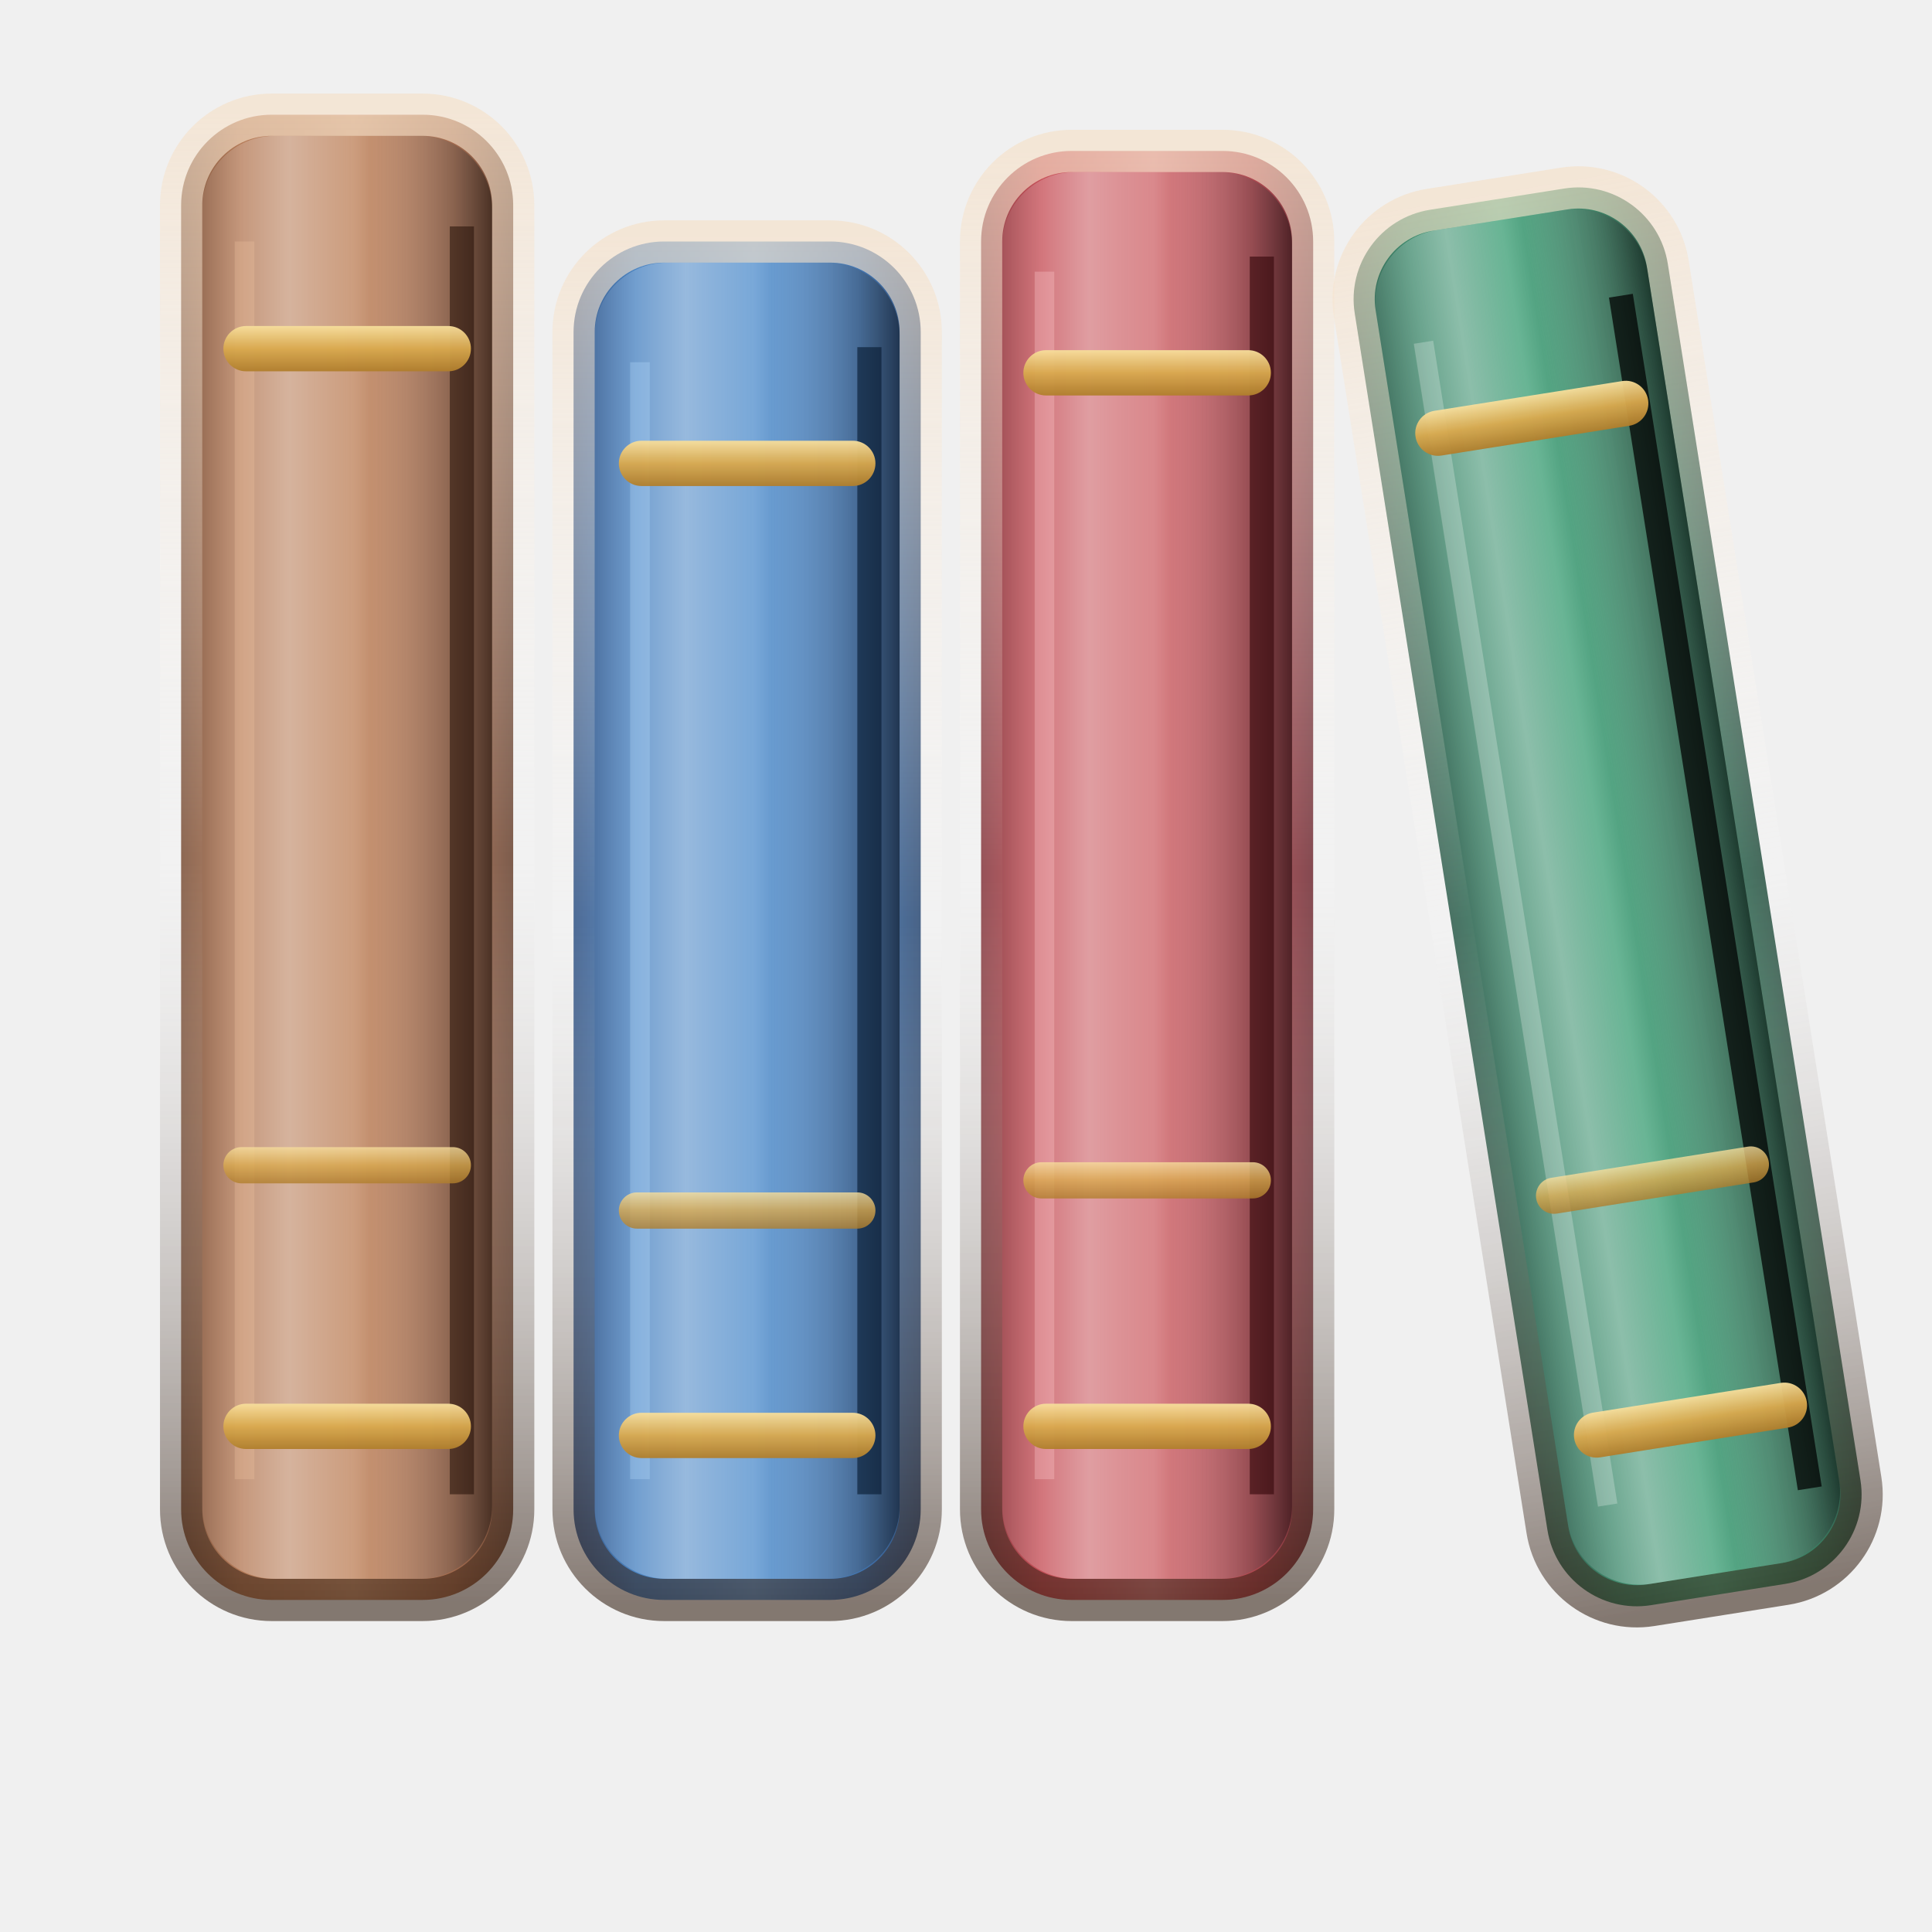
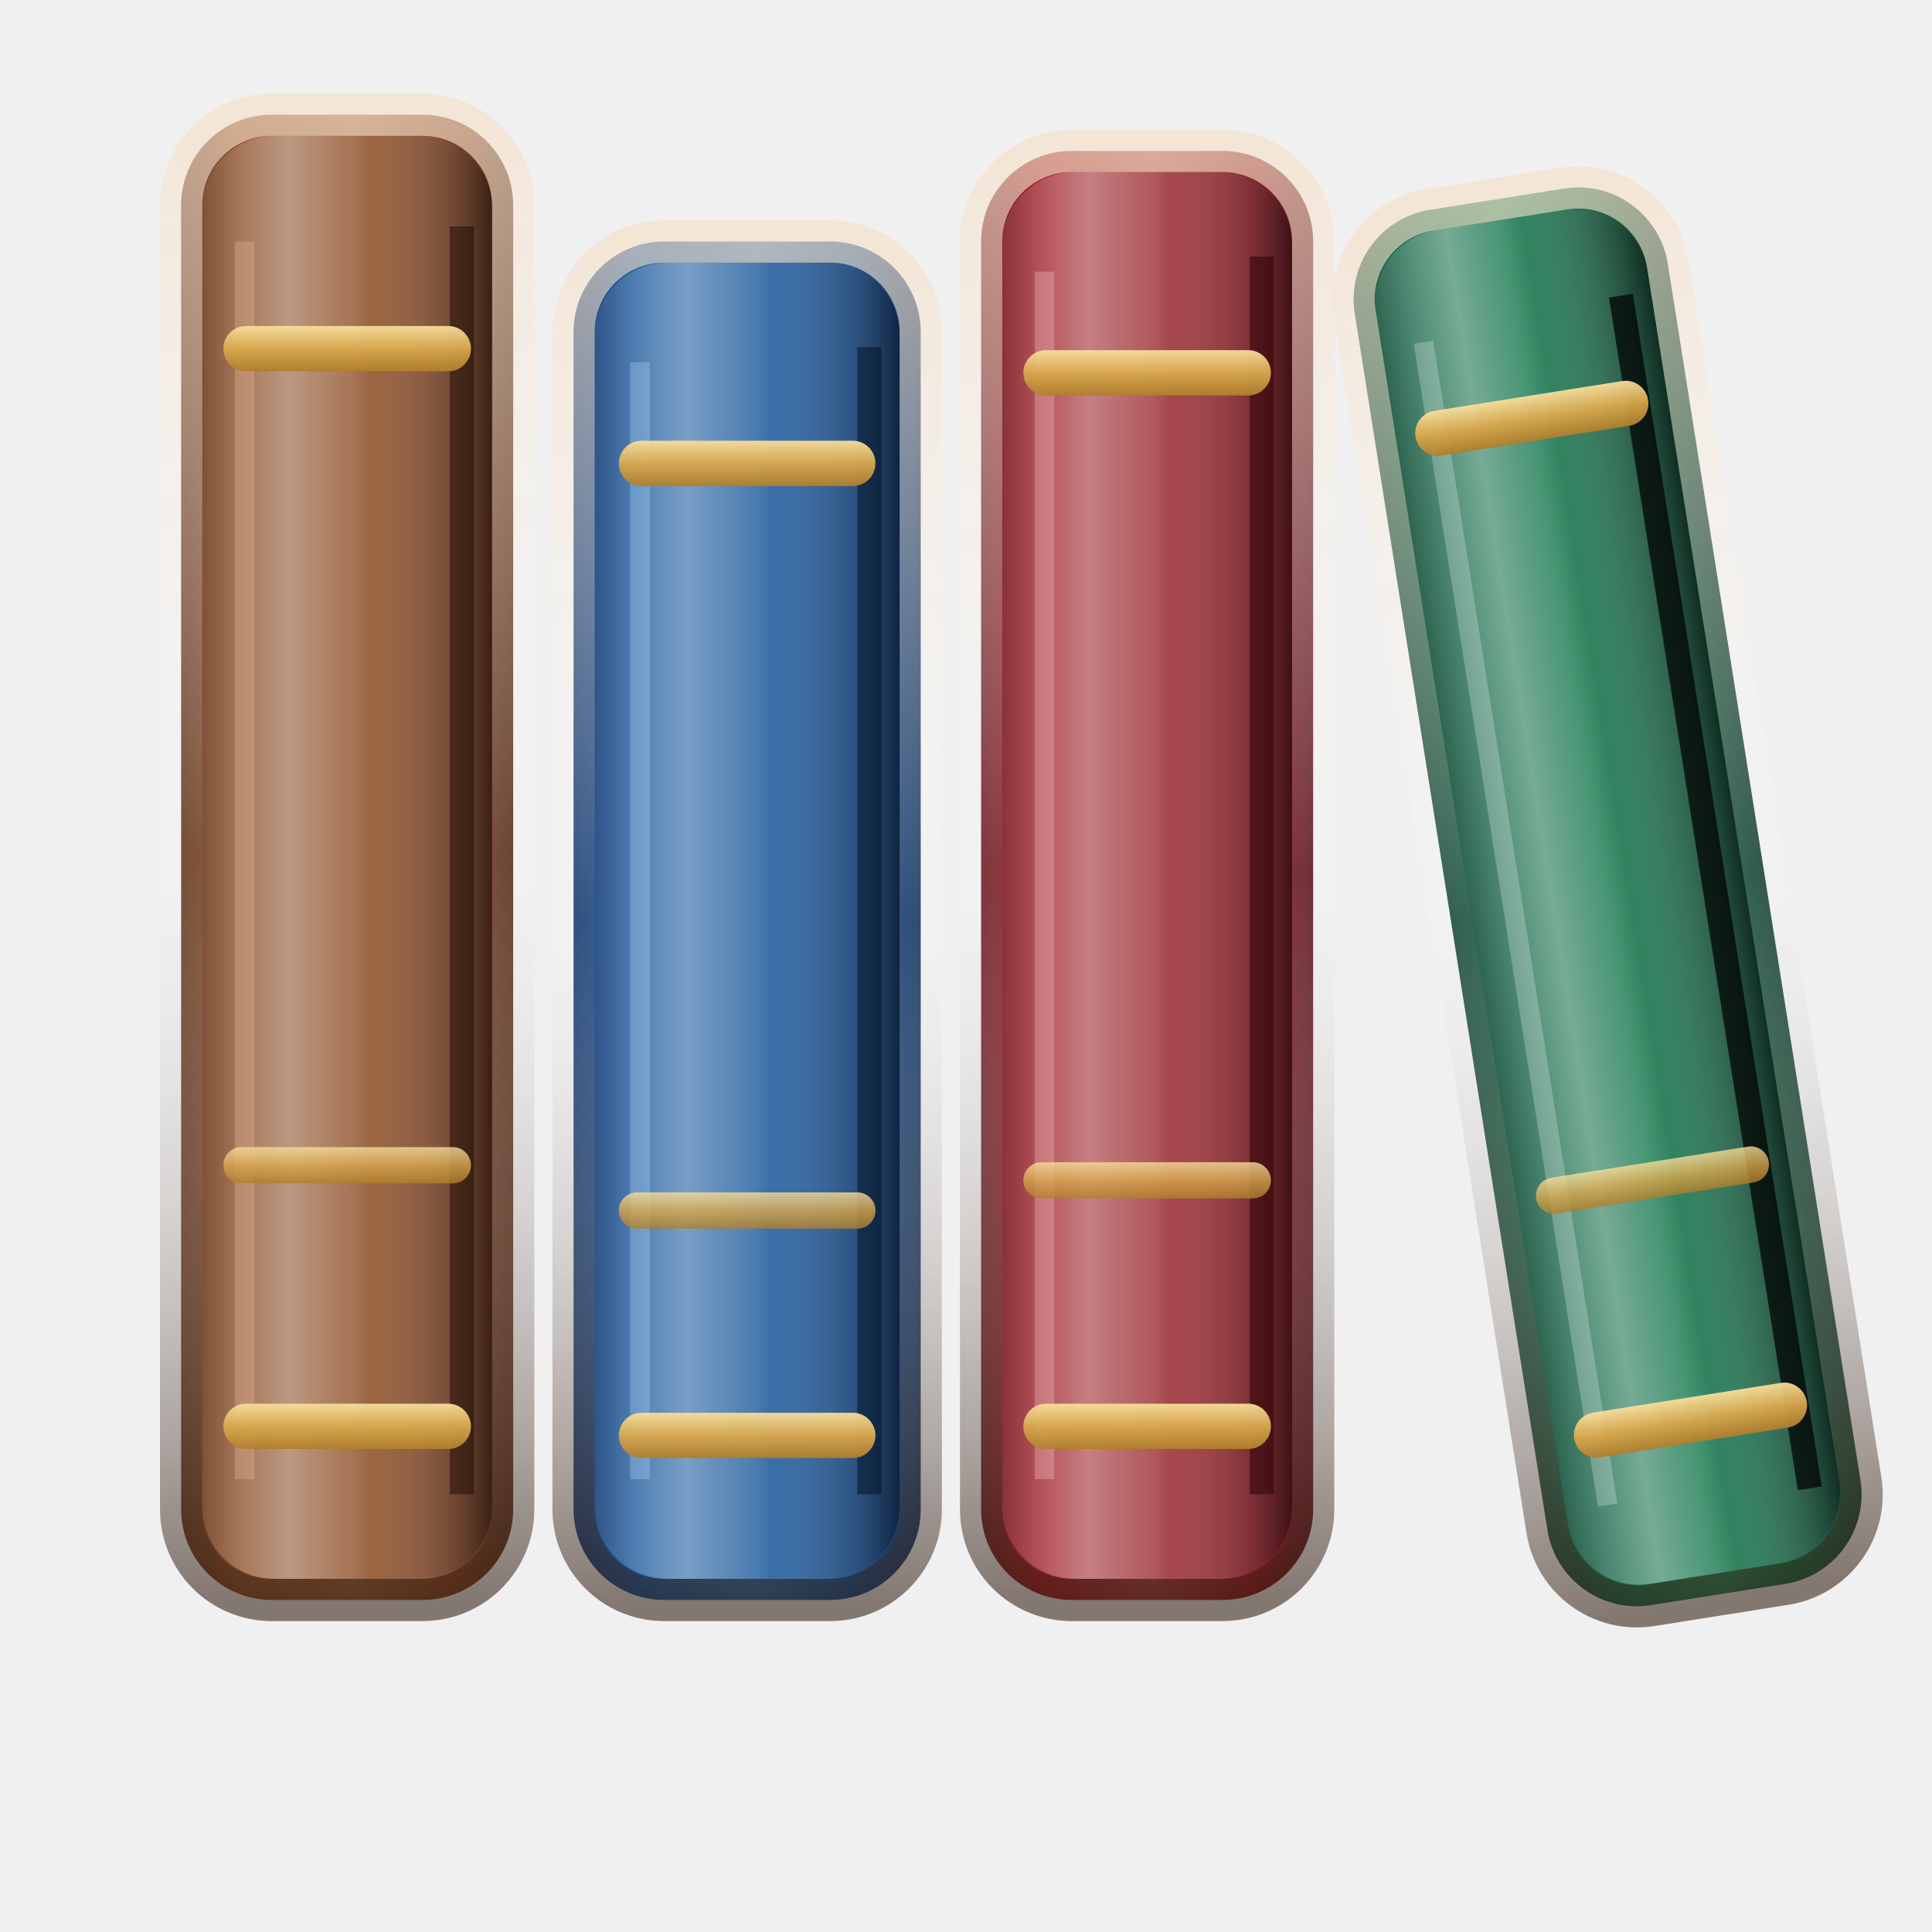
<svg xmlns="http://www.w3.org/2000/svg" viewBox="0 0 64 64">
  <defs>
    <linearGradient id="leatherBrown" x1="0" y1="0" x2="1" y2="0">
-       <stop offset="0" stop-color="#805740" />
-       <stop offset="0.18" stop-color="#B57B58" />
-       <stop offset="0.52" stop-color="#C6916E" />
-       <stop offset="0.82" stop-color="#A36B4E" />
-       <stop offset="1" stop-color="#6F4A38" />
+       <stop offset="0" stop-color="#653A22" />
+       <stop offset="0.18" stop-color="#8F522E" />
+       <stop offset="0.52" stop-color="#9A633D" />
+       <stop offset="0.82" stop-color="#814628" />
+       <stop offset="1" stop-color="#58311D" />
    </linearGradient>
    <linearGradient id="leatherBlue" x1="0" y1="0" x2="1" y2="0">
-       <stop offset="0" stop-color="#3A5A89" />
-       <stop offset="0.18" stop-color="#4B84C2" />
-       <stop offset="0.52" stop-color="#689DD3" />
-       <stop offset="0.82" stop-color="#4175B2" />
-       <stop offset="1" stop-color="#345179" />
+       <stop offset="0" stop-color="#1B3C6E" />
+       <stop offset="0.18" stop-color="#1F5B9D" />
+       <stop offset="0.52" stop-color="#366EA7" />
+       <stop offset="0.82" stop-color="#1A5091" />
+       <stop offset="1" stop-color="#183761" />
    </linearGradient>
    <linearGradient id="leatherRed" x1="0" y1="0" x2="1" y2="0">
-       <stop offset="0" stop-color="#8A3F45" />
-       <stop offset="0.18" stop-color="#C65058" />
-       <stop offset="0.52" stop-color="#D57A7E" />
-       <stop offset="0.82" stop-color="#B04850" />
-       <stop offset="1" stop-color="#76353C" />
+       <stop offset="0" stop-color="#6E1F25" />
+       <stop offset="0.18" stop-color="#A0232C" />
+       <stop offset="0.52" stop-color="#A54549" />
+       <stop offset="0.82" stop-color="#8D2029" />
+       <stop offset="1" stop-color="#5E1921" />
    </linearGradient>
    <linearGradient id="leatherGreen" x1="0" y1="0" x2="1" y2="0">
-       <stop offset="0" stop-color="#356252" />
-       <stop offset="0.2" stop-color="#3E896C" />
-       <stop offset="0.5" stop-color="#51A984" />
-       <stop offset="0.82" stop-color="#3B7F63" />
-       <stop offset="1" stop-color="#31594A" />
+       <stop offset="0" stop-color="#1D4D3B" />
+       <stop offset="0.2" stop-color="#1E6D4F" />
+       <stop offset="0.5" stop-color="#2A855E" />
+       <stop offset="0.82" stop-color="#1D6547" />
+       <stop offset="1" stop-color="#1B4536" />
    </linearGradient>
    <linearGradient id="spineGloss" x1="0" y1="0" x2="1" y2="0">
      <stop offset="0" stop-color="#FFFFFF" stop-opacity="0.08" />
      <stop offset="0.3" stop-color="#FFFFFF" stop-opacity="0.38" />
      <stop offset="0.58" stop-color="#FFFFFF" stop-opacity="0.04" />
      <stop offset="1" stop-color="#000000" stop-opacity="0.42" />
    </linearGradient>
    <linearGradient id="rim" x1="0" y1="0" x2="0" y2="1">
      <stop offset="0" stop-color="#F5E0C8" stop-opacity="0.65" />
      <stop offset="0.5" stop-color="#FFFFFF" stop-opacity="0.1" />
      <stop offset="1" stop-color="#2A1508" stop-opacity="0.55" />
    </linearGradient>
    <linearGradient id="gilt" x1="0" y1="0" x2="0" y2="1">
      <stop offset="0" stop-color="#F7DE9C" />
      <stop offset="0.5" stop-color="#D9A94E" />
      <stop offset="1" stop-color="#B07E2C" />
    </linearGradient>
  </defs>
  <g>
    <rect x="6" y="3.8" width="11" height="49.2" rx="3" fill="url(#leatherBrown)" stroke="url(#rim)" stroke-width="1.4" />
    <rect x="6.7" y="4.5" width="9.6" height="47.8" rx="2.4" fill="url(#spineGloss)" />
    <path d="M8.1 8V49" stroke="#F0C7A2" stroke-opacity="0.28" stroke-width="0.65" />
    <path d="M15.3 7.5V49.5" stroke="#241007" stroke-opacity="0.55" stroke-width="0.8" />
    <rect x="7.4" y="10.8" width="8.2" height="1.5" rx="0.75" fill="url(#gilt)" opacity="0.95" />
    <rect x="7.4" y="38" width="8.2" height="1.2" rx="0.6" fill="url(#gilt)" opacity="0.8" />
    <rect x="7.4" y="46.5" width="8.2" height="1.5" rx="0.75" fill="url(#gilt)" opacity="0.95" />
  </g>
  <g>
    <rect x="19" y="8" width="11.5" height="45" rx="3" fill="url(#leatherBlue)" stroke="url(#rim)" stroke-width="1.4" />
    <rect x="19.7" y="8.7" width="10.1" height="43.6" rx="2.4" fill="url(#spineGloss)" />
    <path d="M21.2 12V49" stroke="#B9DCFF" stroke-opacity="0.3" stroke-width="0.65" />
    <path d="M28.8 11.5V49.5" stroke="#071A31" stroke-opacity="0.62" stroke-width="0.8" />
    <rect x="20.5" y="14.6" width="8.5" height="1.5" rx="0.75" fill="url(#gilt)" opacity="0.95" />
    <rect x="20.5" y="39.5" width="8.5" height="1.2" rx="0.6" fill="url(#gilt)" opacity="0.8" />
    <rect x="20.5" y="46.8" width="8.5" height="1.5" rx="0.75" fill="url(#gilt)" opacity="0.95" />
  </g>
  <g>
    <rect x="32.5" y="5" width="11" height="48" rx="3" fill="url(#leatherRed)" stroke="url(#rim)" stroke-width="1.4" />
    <rect x="33.2" y="5.7" width="9.6" height="46.6" rx="2.4" fill="url(#spineGloss)" />
    <path d="M34.6 9V49" stroke="#FFD0D2" stroke-opacity="0.3" stroke-width="0.65" />
    <path d="M41.8 8.5V49.5" stroke="#35070B" stroke-opacity="0.62" stroke-width="0.8" />
    <rect x="33.9" y="11.6" width="8.2" height="1.5" rx="0.75" fill="url(#gilt)" opacity="0.95" />
    <rect x="33.9" y="38.5" width="8.2" height="1.2" rx="0.6" fill="url(#gilt)" opacity="0.8" />
    <rect x="33.9" y="46.5" width="8.2" height="1.5" rx="0.75" fill="url(#gilt)" opacity="0.95" />
  </g>
  <g transform="rotate(-9 62.1 52)">
    <rect x="51.6" y="5.2" width="10.5" height="46.8" rx="3" fill="url(#leatherGreen)" stroke="url(#rim)" stroke-width="1.4" />
    <rect x="52.3" y="5.9" width="9.1" height="45.4" rx="2.4" fill="url(#spineGloss)" />
    <path d="M53.7 9.5V48.5" stroke="#FFFFFF" stroke-opacity="0.24" stroke-width="0.65" />
    <path d="M60.4 9V49" stroke="#000000" stroke-opacity="0.72" stroke-width="0.8" />
    <rect x="52.95" y="11.8" width="7.8" height="1.5" rx="0.75" fill="url(#gilt)" opacity="0.95" />
    <rect x="52.95" y="37.5" width="7.8" height="1.2" rx="0.6" fill="url(#gilt)" opacity="0.8" />
    <rect x="52.95" y="45.4" width="7.8" height="1.5" rx="0.75" fill="url(#gilt)" opacity="0.95" />
  </g>
</svg>
